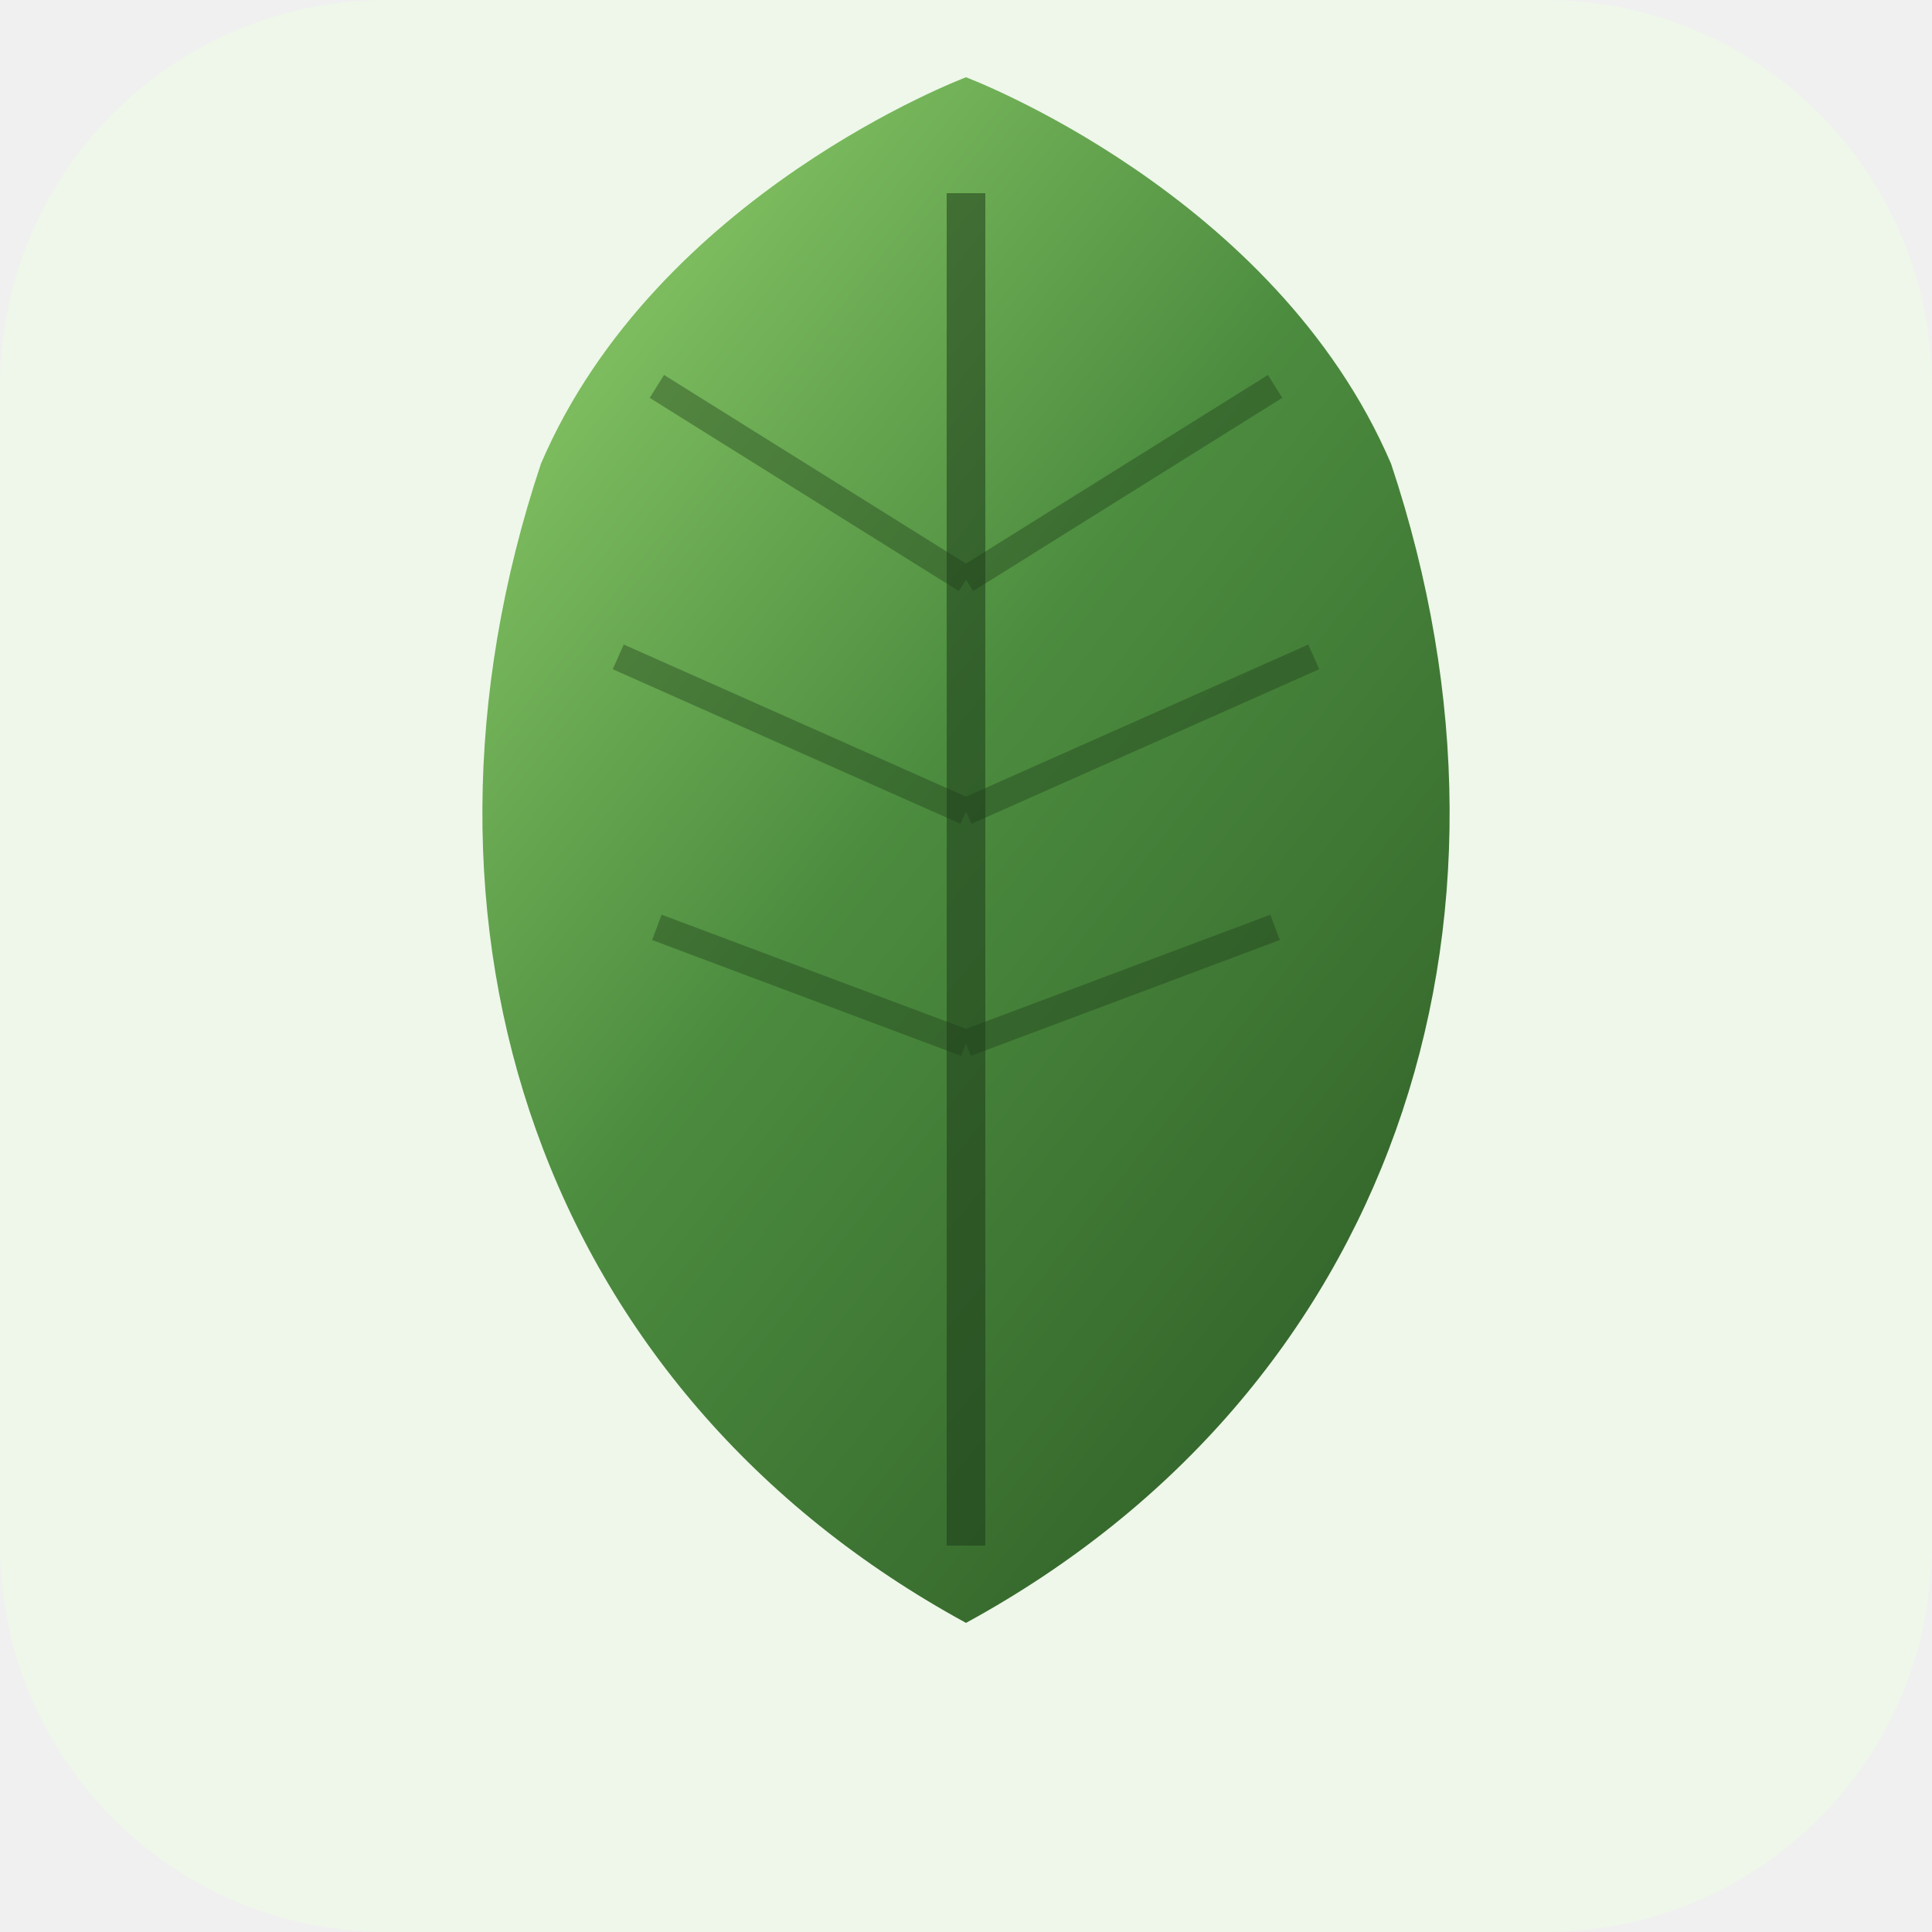
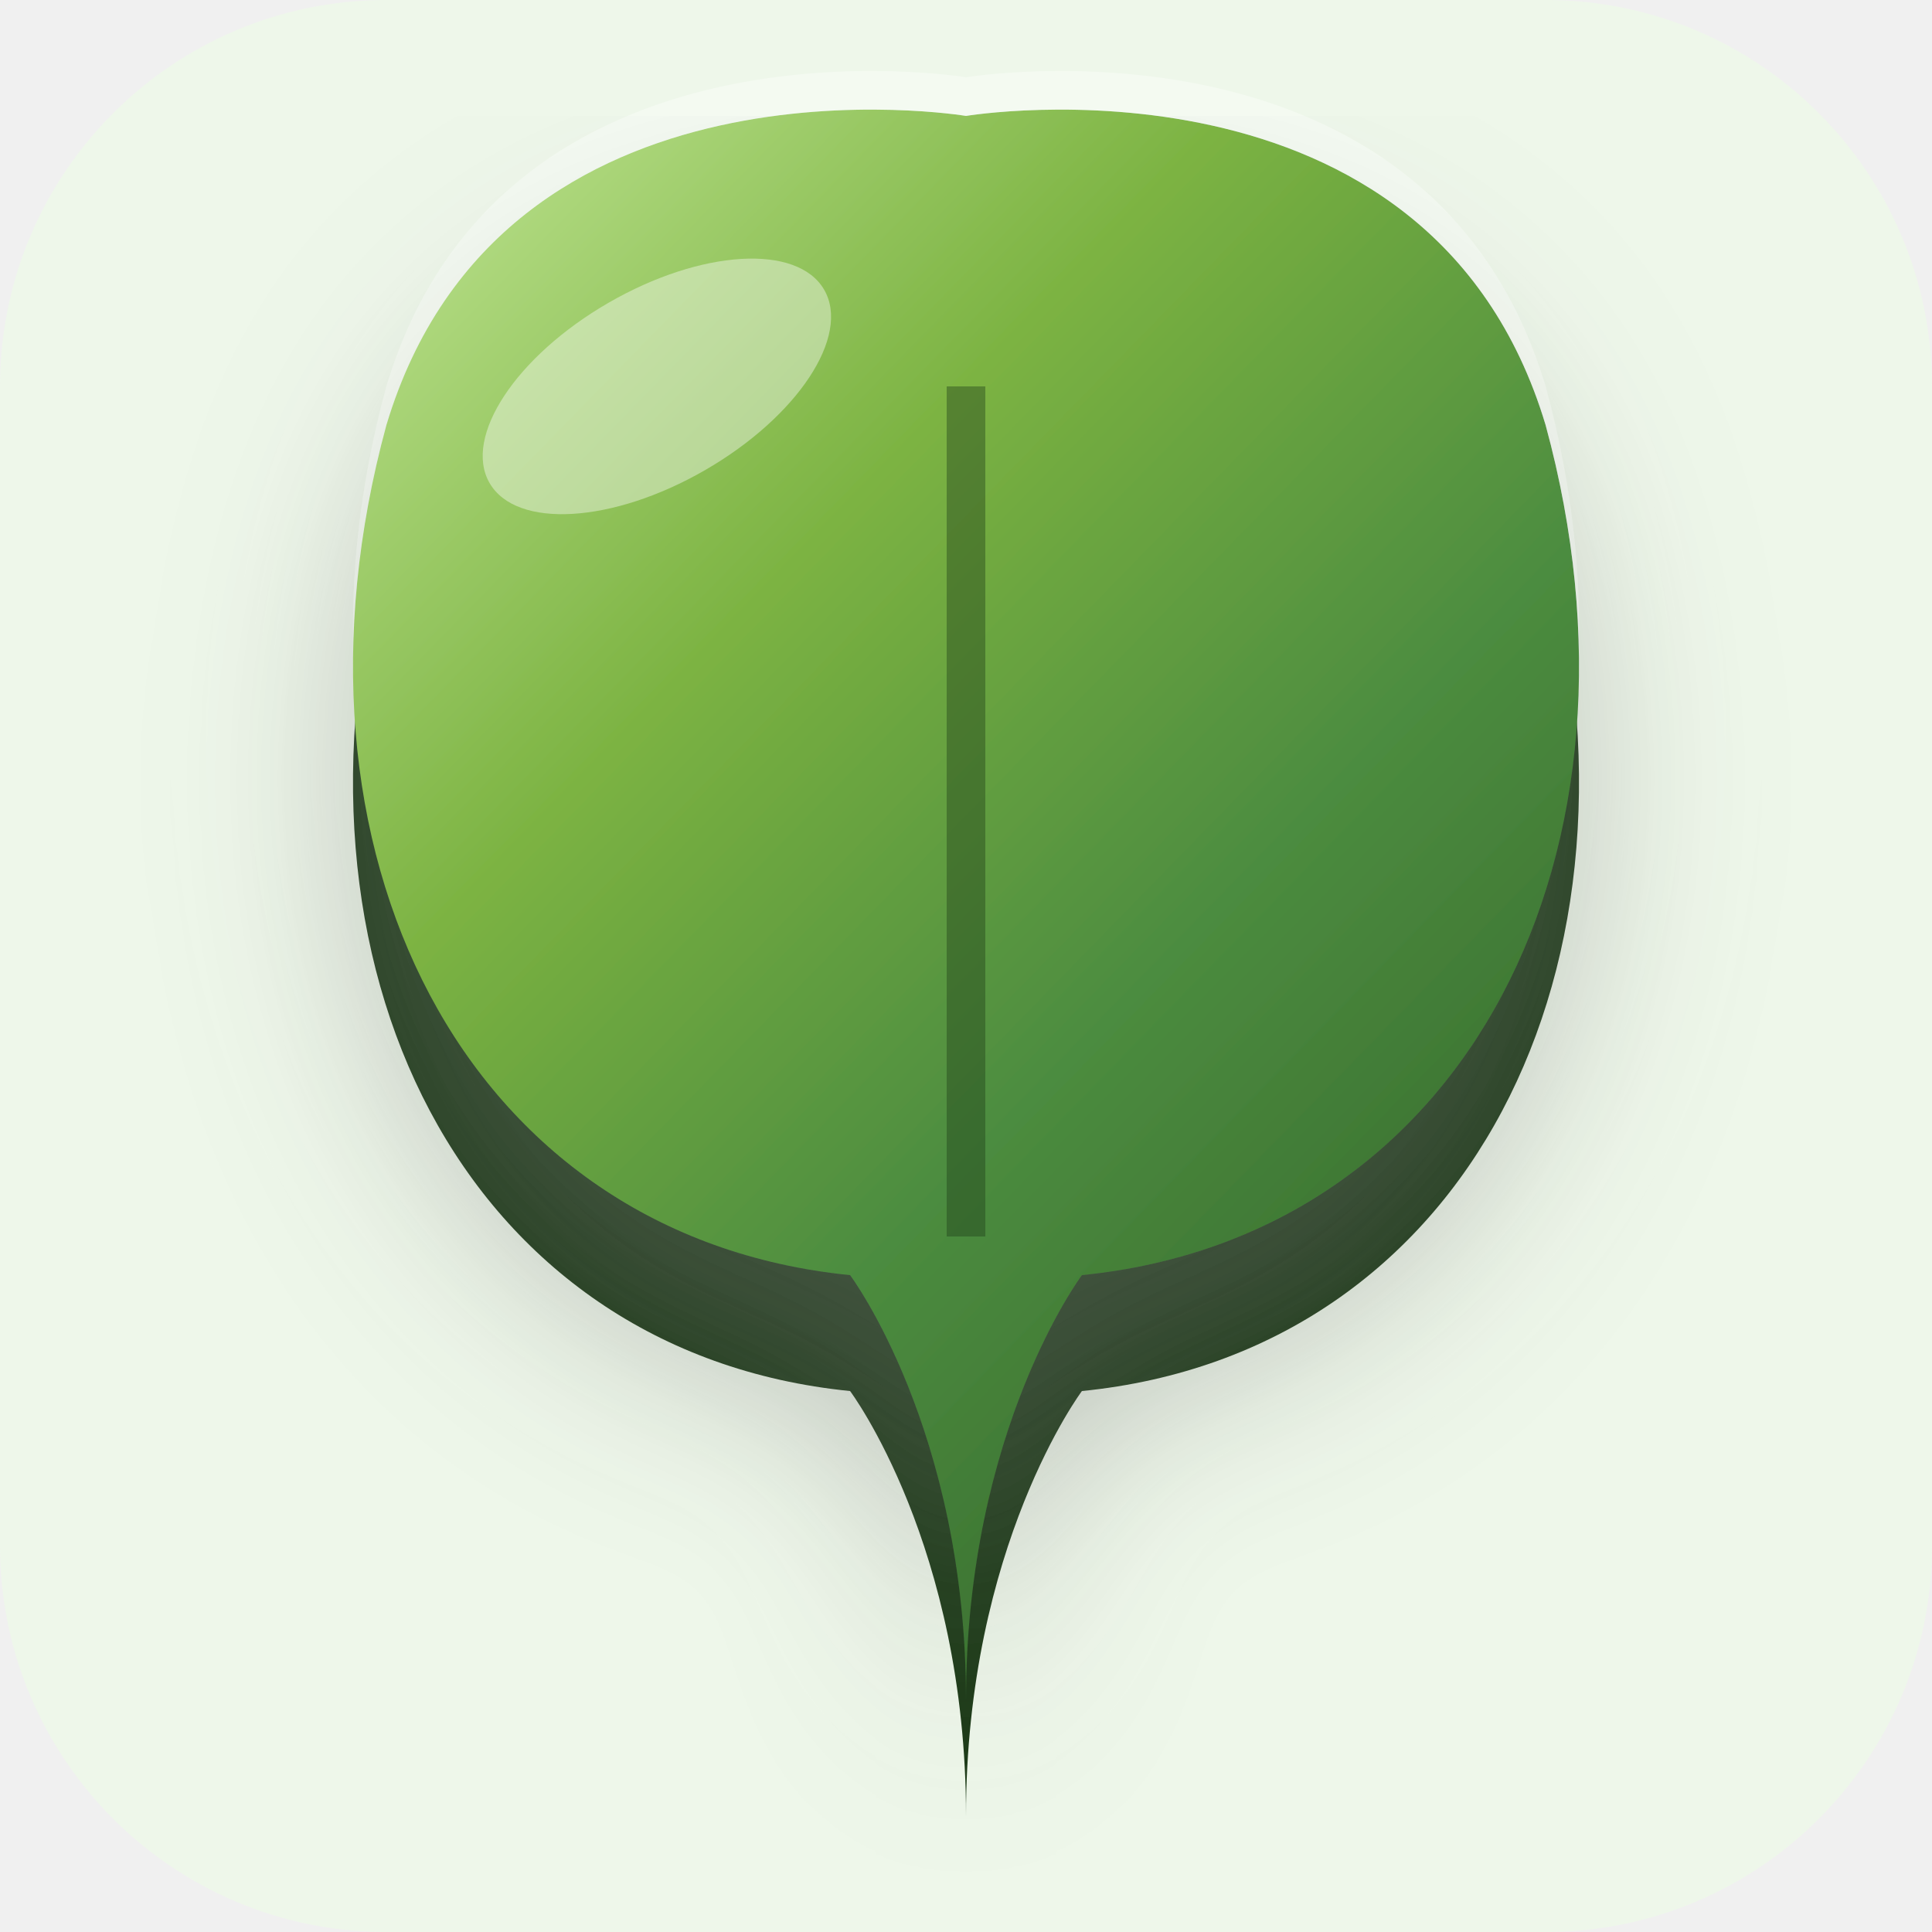
<svg xmlns="http://www.w3.org/2000/svg" viewBox="0 0 100 100">
  <defs>
    <linearGradient id="leafFill" x1="10%" y1="0%" x2="90%" y2="100%">
-       <stop offset="0%" stop-color="#8fce6a" />
-       <stop offset="45%" stop-color="#4c8c3f" />
+       <stop offset="0%" stop-color="#b9e08a" />
+       <stop offset="30%" stop-color="#7cb342" />
+       <stop offset="60%" stop-color="#4c8c3f" />
      <stop offset="100%" stop-color="#2e5c26" />
    </linearGradient>
  </defs>
  <rect width="100" height="100" rx="20" fill="#eef7ea" />
-   <path d="M50,84 C28,72 20,48 28,24 C34,10 50,4 50,4 C50,4 66,10 72,24 C80,48 72,72 50,84 Z" fill="url(#leafFill)" />
-   <path d="M50,80 L50,10" stroke="#1e3d19" stroke-width="2" fill="none" opacity="0.55" />
-   <path d="M50,30 L34,20 M50,42 L32,34 M50,54 L34,48 M50,30 L66,20 M50,42 L68,34 M50,54 L66,48" stroke="#1e3d19" stroke-width="1.4" fill="none" opacity="0.4" />
+   <path d="M50,88 C50,74 44,66 44,66 C24,64 14,44 20,22 C26,2 50,6 50,6 C50,6 74,2 80,22 C86,44 76,64 56,66 C56,66 50,74 50,88 Z" fill="#1c3a17" transform="translate(0,6)" />
+   <path d="M50,88 C50,74 44,66 44,66 C24,64 14,44 20,22 C26,2 50,6 50,6 C50,6 74,2 80,22 C86,44 76,64 56,66 C56,66 50,74 50,88 Z" fill="url(#leafFill)" style="filter:drop-shadow(0 6px 5px rgba(0,0,0,0.35)) drop-shadow(0 -2px 0 rgba(255,255,255,0.35));" />
+   <path d="M50,20 C50,36 50,52 50,64" stroke="#1c3a17" stroke-width="2" fill="none" opacity="0.4" />
+   <ellipse cx="34" cy="20" rx="10" ry="5" fill="#ffffff" opacity="0.4" transform="rotate(-30 34 20)" />
</svg>
